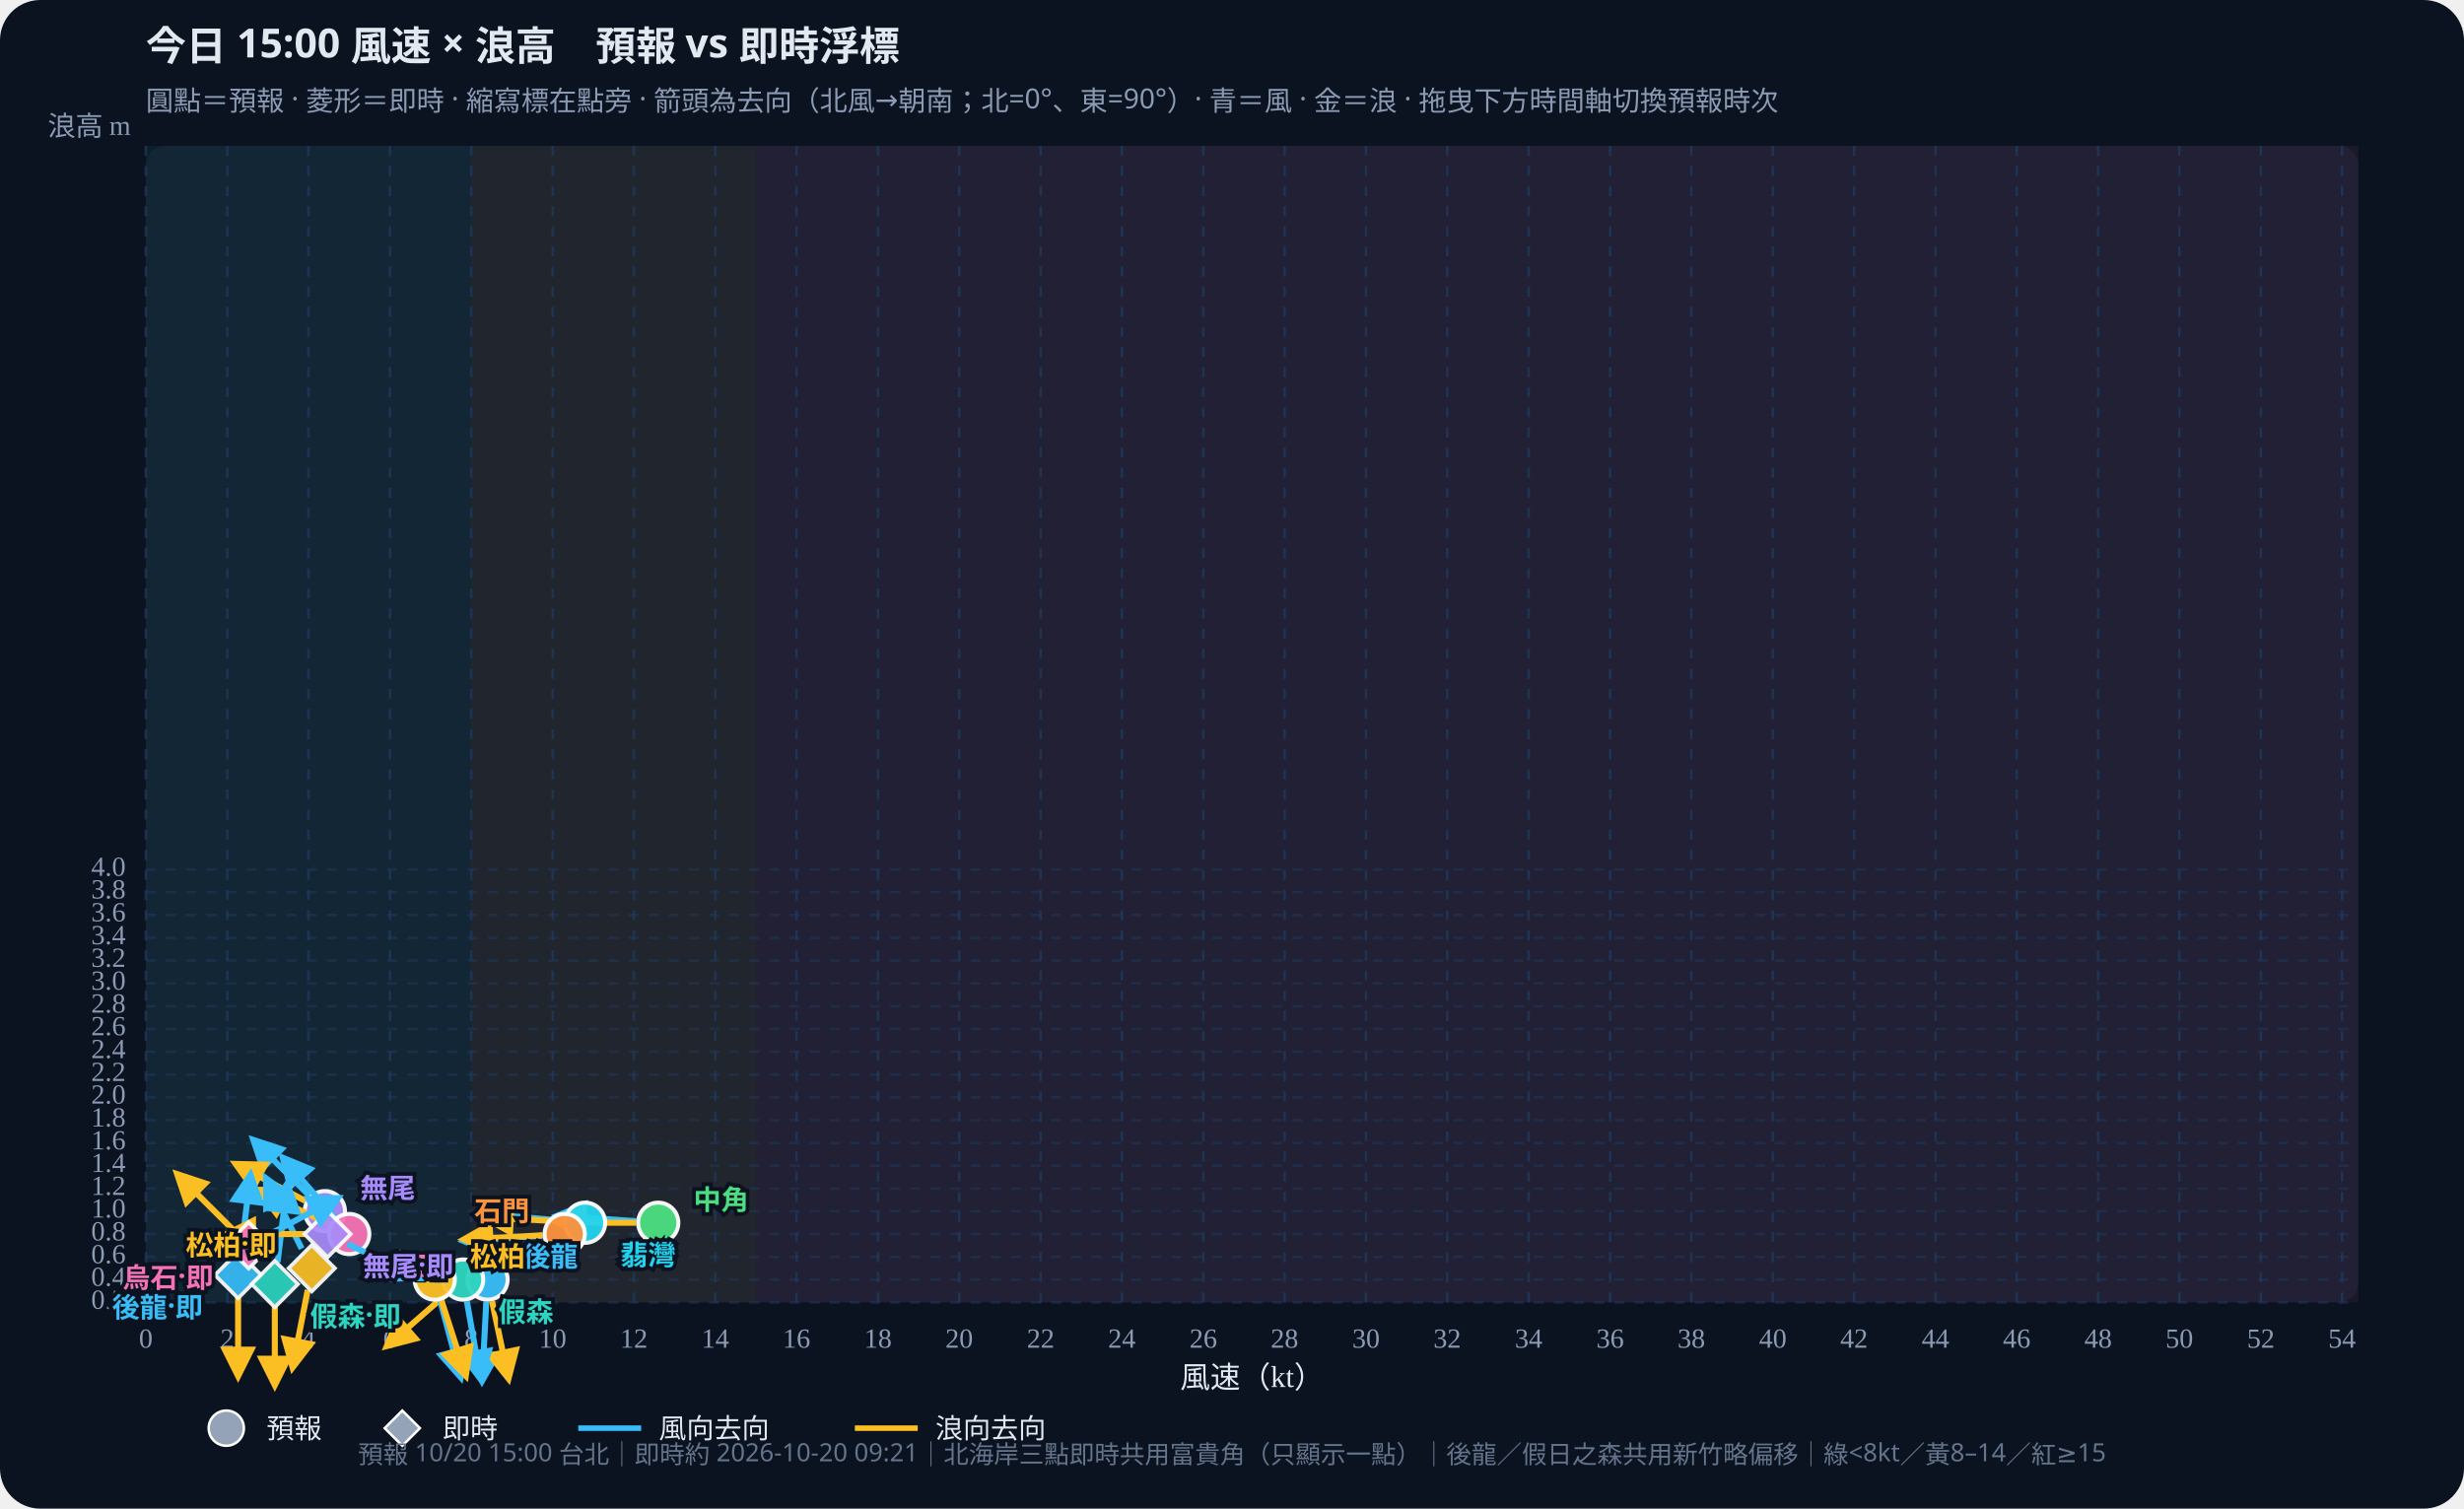
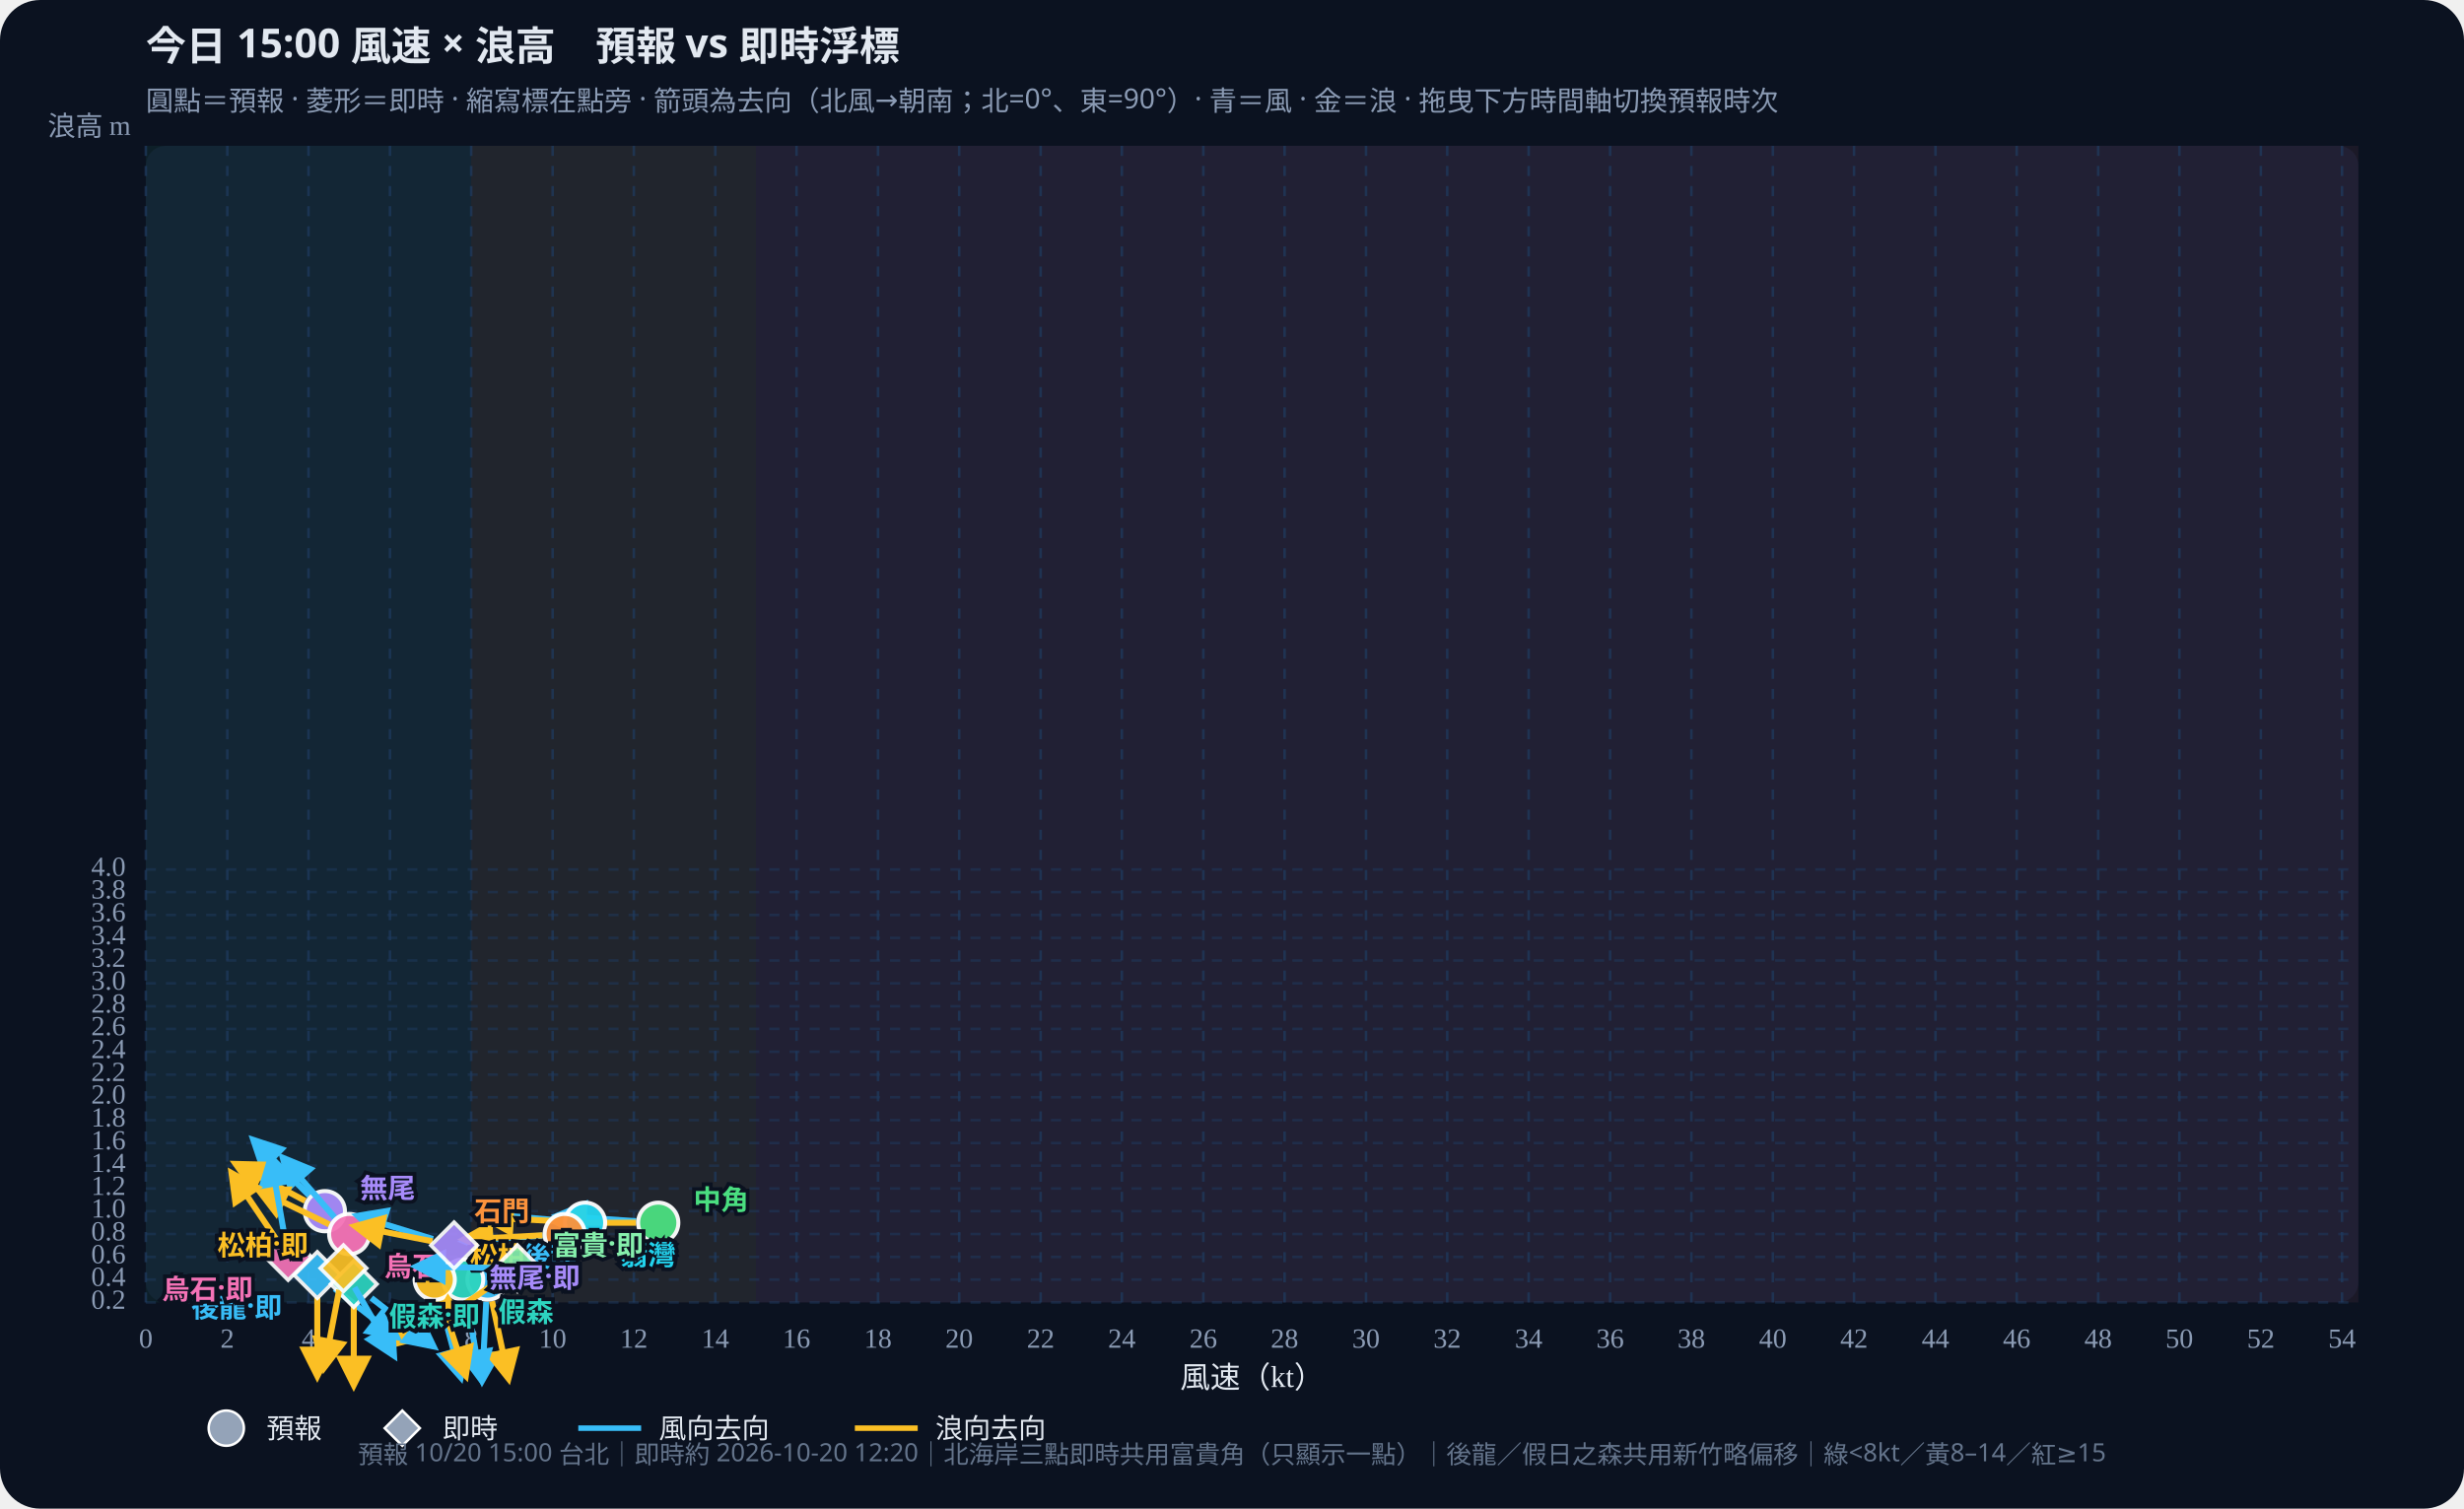
<svg xmlns="http://www.w3.org/2000/svg" id="wws-svg" viewBox="0 0 980 600" role="img" aria-label="風速與浪高散佈圖，可拖曳時間軸切換預報時次" style="width:100%;height:auto;display:block">
  <rect width="980" height="600" fill="#0b1220" rx="16" />
  <rect x="58" y="58" width="880" height="460" fill="#111a2e" rx="8" />
  <rect x="58.0" y="58" width="129.4" height="460" fill="#34d399" opacity="0.07" />
  <rect x="187.4" y="58" width="113.2" height="460" fill="#fbbf24" opacity="0.07" />
  <rect x="300.6" y="58" width="637.4" height="460" fill="#fb7185" opacity="0.07" />
  <defs>
    <marker id="arrow-38bdf8" viewBox="0 0 10 10" refX="8" refY="5" markerWidth="6" markerHeight="6" orient="auto-start-reverse">
      <path d="M0,0 L10,5 L0,10 z" fill="#38bdf8" />
    </marker>
    <marker id="arrow-fbbf24" viewBox="0 0 10 10" refX="8" refY="5" markerWidth="6" markerHeight="6" orient="auto-start-reverse">
      <path d="M0,0 L10,5 L0,10 z" fill="#fbbf24" />
    </marker>
  </defs>
  <text id="wws-title" x="58" y="24" fill="#e2e8f0" font-size="16" font-weight="700" font-family="Noto Sans TC,system-ui,sans-serif">今日 15:00 風速 × 浪高　預報 vs 即時浮標</text>
  <text x="58" y="44" fill="#8b9bb4" font-size="11" font-family="Noto Sans TC,system-ui,sans-serif">圓點＝預報 · 菱形＝即時 · 縮寫標在點旁 · 箭頭為去向（北風→朝南；北=0°、東=90°）· 青＝風 · 金＝浪 · 拖曳下方時間軸切換預報時次</text>
  <line x1="58.0" y1="58" x2="58.0" y2="518" stroke="#1e3a5f" stroke-dasharray="4 4" opacity="0.7" />
  <text x="58.0" y="536" text-anchor="middle" fill="#8b9bb4" font-size="11">0</text>
  <line x1="90.4" y1="58" x2="90.4" y2="518" stroke="#1e3a5f" stroke-dasharray="4 4" opacity="0.7" />
  <text x="90.4" y="536" text-anchor="middle" fill="#8b9bb4" font-size="11">2</text>
  <line x1="122.7" y1="58" x2="122.7" y2="518" stroke="#1e3a5f" stroke-dasharray="4 4" opacity="0.7" />
  <text x="122.7" y="536" text-anchor="middle" fill="#8b9bb4" font-size="11">4</text>
  <line x1="155.1" y1="58" x2="155.1" y2="518" stroke="#1e3a5f" stroke-dasharray="4 4" opacity="0.7" />
  <text x="155.1" y="536" text-anchor="middle" fill="#8b9bb4" font-size="11">6</text>
  <line x1="187.4" y1="58" x2="187.4" y2="518" stroke="#1e3a5f" stroke-dasharray="4 4" opacity="0.7" />
  <text x="187.4" y="536" text-anchor="middle" fill="#8b9bb4" font-size="11">8</text>
  <line x1="219.8" y1="58" x2="219.8" y2="518" stroke="#1e3a5f" stroke-dasharray="4 4" opacity="0.7" />
  <text x="219.8" y="536" text-anchor="middle" fill="#8b9bb4" font-size="11">10</text>
  <line x1="252.1" y1="58" x2="252.1" y2="518" stroke="#1e3a5f" stroke-dasharray="4 4" opacity="0.7" />
  <text x="252.1" y="536" text-anchor="middle" fill="#8b9bb4" font-size="11">12</text>
  <line x1="284.5" y1="58" x2="284.5" y2="518" stroke="#1e3a5f" stroke-dasharray="4 4" opacity="0.7" />
  <text x="284.5" y="536" text-anchor="middle" fill="#8b9bb4" font-size="11">14</text>
  <line x1="316.8" y1="58" x2="316.8" y2="518" stroke="#1e3a5f" stroke-dasharray="4 4" opacity="0.7" />
  <text x="316.8" y="536" text-anchor="middle" fill="#8b9bb4" font-size="11">16</text>
  <line x1="349.2" y1="58" x2="349.2" y2="518" stroke="#1e3a5f" stroke-dasharray="4 4" opacity="0.7" />
  <text x="349.2" y="536" text-anchor="middle" fill="#8b9bb4" font-size="11">18</text>
  <line x1="381.5" y1="58" x2="381.5" y2="518" stroke="#1e3a5f" stroke-dasharray="4 4" opacity="0.7" />
  <text x="381.5" y="536" text-anchor="middle" fill="#8b9bb4" font-size="11">20</text>
  <line x1="413.9" y1="58" x2="413.9" y2="518" stroke="#1e3a5f" stroke-dasharray="4 4" opacity="0.7" />
  <text x="413.9" y="536" text-anchor="middle" fill="#8b9bb4" font-size="11">22</text>
  <line x1="446.2" y1="58" x2="446.2" y2="518" stroke="#1e3a5f" stroke-dasharray="4 4" opacity="0.7" />
  <text x="446.2" y="536" text-anchor="middle" fill="#8b9bb4" font-size="11">24</text>
  <line x1="478.6" y1="58" x2="478.6" y2="518" stroke="#1e3a5f" stroke-dasharray="4 4" opacity="0.7" />
  <text x="478.6" y="536" text-anchor="middle" fill="#8b9bb4" font-size="11">26</text>
  <line x1="510.9" y1="58" x2="510.9" y2="518" stroke="#1e3a5f" stroke-dasharray="4 4" opacity="0.7" />
  <text x="510.9" y="536" text-anchor="middle" fill="#8b9bb4" font-size="11">28</text>
  <line x1="543.3" y1="58" x2="543.3" y2="518" stroke="#1e3a5f" stroke-dasharray="4 4" opacity="0.7" />
  <text x="543.3" y="536" text-anchor="middle" fill="#8b9bb4" font-size="11">30</text>
  <line x1="575.6" y1="58" x2="575.6" y2="518" stroke="#1e3a5f" stroke-dasharray="4 4" opacity="0.7" />
  <text x="575.6" y="536" text-anchor="middle" fill="#8b9bb4" font-size="11">32</text>
  <line x1="608.0" y1="58" x2="608.0" y2="518" stroke="#1e3a5f" stroke-dasharray="4 4" opacity="0.7" />
  <text x="608.0" y="536" text-anchor="middle" fill="#8b9bb4" font-size="11">34</text>
  <line x1="640.4" y1="58" x2="640.4" y2="518" stroke="#1e3a5f" stroke-dasharray="4 4" opacity="0.7" />
  <text x="640.4" y="536" text-anchor="middle" fill="#8b9bb4" font-size="11">36</text>
  <line x1="672.7" y1="58" x2="672.7" y2="518" stroke="#1e3a5f" stroke-dasharray="4 4" opacity="0.7" />
  <text x="672.7" y="536" text-anchor="middle" fill="#8b9bb4" font-size="11">38</text>
  <line x1="705.1" y1="58" x2="705.1" y2="518" stroke="#1e3a5f" stroke-dasharray="4 4" opacity="0.7" />
  <text x="705.1" y="536" text-anchor="middle" fill="#8b9bb4" font-size="11">40</text>
  <line x1="737.4" y1="58" x2="737.4" y2="518" stroke="#1e3a5f" stroke-dasharray="4 4" opacity="0.7" />
  <text x="737.4" y="536" text-anchor="middle" fill="#8b9bb4" font-size="11">42</text>
  <line x1="769.8" y1="58" x2="769.8" y2="518" stroke="#1e3a5f" stroke-dasharray="4 4" opacity="0.7" />
  <text x="769.8" y="536" text-anchor="middle" fill="#8b9bb4" font-size="11">44</text>
  <line x1="802.1" y1="58" x2="802.1" y2="518" stroke="#1e3a5f" stroke-dasharray="4 4" opacity="0.7" />
  <text x="802.1" y="536" text-anchor="middle" fill="#8b9bb4" font-size="11">46</text>
  <line x1="834.5" y1="58" x2="834.5" y2="518" stroke="#1e3a5f" stroke-dasharray="4 4" opacity="0.7" />
  <text x="834.5" y="536" text-anchor="middle" fill="#8b9bb4" font-size="11">48</text>
  <line x1="866.8" y1="58" x2="866.8" y2="518" stroke="#1e3a5f" stroke-dasharray="4 4" opacity="0.7" />
  <text x="866.8" y="536" text-anchor="middle" fill="#8b9bb4" font-size="11">50</text>
  <line x1="899.2" y1="58" x2="899.2" y2="518" stroke="#1e3a5f" stroke-dasharray="4 4" opacity="0.7" />
  <text x="899.2" y="536" text-anchor="middle" fill="#8b9bb4" font-size="11">52</text>
  <line x1="931.5" y1="58" x2="931.5" y2="518" stroke="#1e3a5f" stroke-dasharray="4 4" opacity="0.7" />
  <text x="931.5" y="536" text-anchor="middle" fill="#8b9bb4" font-size="11">54</text>
  <line x1="58" y1="518.0" x2="938" y2="518.0" stroke="#1e3a5f" stroke-dasharray="4 4" opacity="0.5" />
  <text x="50" y="518.0" text-anchor="end" dominant-baseline="middle" fill="#8b9bb4" font-size="11">0.2</text>
  <line x1="58" y1="508.9" x2="938" y2="508.9" stroke="#1e3a5f" stroke-dasharray="4 4" opacity="0.5" />
  <text x="50" y="508.9" text-anchor="end" dominant-baseline="middle" fill="#8b9bb4" font-size="11">0.4</text>
  <line x1="58" y1="499.9" x2="938" y2="499.9" stroke="#1e3a5f" stroke-dasharray="4 4" opacity="0.5" />
  <text x="50" y="499.9" text-anchor="end" dominant-baseline="middle" fill="#8b9bb4" font-size="11">0.6</text>
  <line x1="58" y1="490.8" x2="938" y2="490.8" stroke="#1e3a5f" stroke-dasharray="4 4" opacity="0.5" />
  <text x="50" y="490.8" text-anchor="end" dominant-baseline="middle" fill="#8b9bb4" font-size="11">0.8</text>
  <line x1="58" y1="481.7" x2="938" y2="481.7" stroke="#1e3a5f" stroke-dasharray="4 4" opacity="0.5" />
  <text x="50" y="481.7" text-anchor="end" dominant-baseline="middle" fill="#8b9bb4" font-size="11">1.0</text>
  <line x1="58" y1="472.7" x2="938" y2="472.7" stroke="#1e3a5f" stroke-dasharray="4 4" opacity="0.5" />
  <text x="50" y="472.7" text-anchor="end" dominant-baseline="middle" fill="#8b9bb4" font-size="11">1.2</text>
  <line x1="58" y1="463.6" x2="938" y2="463.6" stroke="#1e3a5f" stroke-dasharray="4 4" opacity="0.5" />
  <text x="50" y="463.6" text-anchor="end" dominant-baseline="middle" fill="#8b9bb4" font-size="11">1.4</text>
  <line x1="58" y1="454.6" x2="938" y2="454.6" stroke="#1e3a5f" stroke-dasharray="4 4" opacity="0.5" />
  <text x="50" y="454.6" text-anchor="end" dominant-baseline="middle" fill="#8b9bb4" font-size="11">1.6</text>
  <line x1="58" y1="445.5" x2="938" y2="445.5" stroke="#1e3a5f" stroke-dasharray="4 4" opacity="0.5" />
  <text x="50" y="445.5" text-anchor="end" dominant-baseline="middle" fill="#8b9bb4" font-size="11">1.8</text>
  <line x1="58" y1="436.4" x2="938" y2="436.4" stroke="#1e3a5f" stroke-dasharray="4 4" opacity="0.5" />
  <text x="50" y="436.4" text-anchor="end" dominant-baseline="middle" fill="#8b9bb4" font-size="11">2.0</text>
  <line x1="58" y1="427.4" x2="938" y2="427.4" stroke="#1e3a5f" stroke-dasharray="4 4" opacity="0.5" />
  <text x="50" y="427.4" text-anchor="end" dominant-baseline="middle" fill="#8b9bb4" font-size="11">2.2</text>
  <line x1="58" y1="418.3" x2="938" y2="418.3" stroke="#1e3a5f" stroke-dasharray="4 4" opacity="0.5" />
  <text x="50" y="418.3" text-anchor="end" dominant-baseline="middle" fill="#8b9bb4" font-size="11">2.4</text>
  <line x1="58" y1="409.2" x2="938" y2="409.2" stroke="#1e3a5f" stroke-dasharray="4 4" opacity="0.5" />
  <text x="50" y="409.2" text-anchor="end" dominant-baseline="middle" fill="#8b9bb4" font-size="11">2.6</text>
  <line x1="58" y1="400.2" x2="938" y2="400.2" stroke="#1e3a5f" stroke-dasharray="4 4" opacity="0.5" />
  <text x="50" y="400.2" text-anchor="end" dominant-baseline="middle" fill="#8b9bb4" font-size="11">2.8</text>
  <line x1="58" y1="391.1" x2="938" y2="391.1" stroke="#1e3a5f" stroke-dasharray="4 4" opacity="0.5" />
  <text x="50" y="391.1" text-anchor="end" dominant-baseline="middle" fill="#8b9bb4" font-size="11">3.0</text>
  <line x1="58" y1="382.0" x2="938" y2="382.0" stroke="#1e3a5f" stroke-dasharray="4 4" opacity="0.5" />
  <text x="50" y="382.0" text-anchor="end" dominant-baseline="middle" fill="#8b9bb4" font-size="11">3.2</text>
  <line x1="58" y1="373.0" x2="938" y2="373.0" stroke="#1e3a5f" stroke-dasharray="4 4" opacity="0.5" />
  <text x="50" y="373.0" text-anchor="end" dominant-baseline="middle" fill="#8b9bb4" font-size="11">3.4</text>
  <line x1="58" y1="363.9" x2="938" y2="363.9" stroke="#1e3a5f" stroke-dasharray="4 4" opacity="0.5" />
  <text x="50" y="363.9" text-anchor="end" dominant-baseline="middle" fill="#8b9bb4" font-size="11">3.6</text>
  <line x1="58" y1="354.8" x2="938" y2="354.8" stroke="#1e3a5f" stroke-dasharray="4 4" opacity="0.5" />
  <text x="50" y="354.8" text-anchor="end" dominant-baseline="middle" fill="#8b9bb4" font-size="11">3.8</text>
  <line x1="58" y1="345.8" x2="938" y2="345.8" stroke="#1e3a5f" stroke-dasharray="4 4" opacity="0.5" />
  <text x="50" y="345.8" text-anchor="end" dominant-baseline="middle" fill="#8b9bb4" font-size="11">4.0</text>
  <text x="498" y="552" text-anchor="middle" fill="#e2e8f0" font-size="12">風速（kt）</text>
  <text x="52" y="54" text-anchor="end" fill="#8b9bb4" font-size="11">浪高 m</text>
  <g id="wws-forecast-layer">
    <line x1="193.4" y1="517.7" x2="191.8" y2="548.9" stroke="#38bdf8" stroke-width="2.4" marker-end="url(#arrow-38bdf8)" />
    <line x1="195.7" y1="517.5" x2="202.2" y2="548.1" stroke="#fbbf24" stroke-width="2.4" marker-end="url(#arrow-fbbf24)" />
    <circle cx="193.9" cy="508.9" r="8.0" fill="#38bdf8" stroke="#fff" stroke-width="1.6" opacity="0.95" />
    <line x1="185.7" y1="517.6" x2="191.1" y2="548.3" stroke="#38bdf8" stroke-width="2.4" marker-end="url(#arrow-38bdf8)" />
    <line x1="177.5" y1="514.7" x2="154.0" y2="535.2" stroke="#fbbf24" stroke-width="2.4" marker-end="url(#arrow-fbbf24)" />
    <circle cx="184.2" cy="508.9" r="8.0" fill="#2dd4bf" stroke="#fff" stroke-width="1.6" opacity="0.95" />
    <line x1="175.1" y1="517.4" x2="183.2" y2="547.6" stroke="#38bdf8" stroke-width="2.4" marker-end="url(#arrow-38bdf8)" />
    <line x1="175.6" y1="517.3" x2="185.2" y2="547.0" stroke="#fbbf24" stroke-width="2.4" marker-end="url(#arrow-fbbf24)" />
    <circle cx="172.9" cy="508.9" r="8.0" fill="#fbbf24" stroke="#fff" stroke-width="1.6" opacity="0.95" />
    <line x1="253.0" y1="485.7" x2="221.9" y2="483.5" stroke="#38bdf8" stroke-width="2.4" marker-end="url(#arrow-38bdf8)" />
    <line x1="253.0" y1="486.3" x2="221.8" y2="486.3" stroke="#fbbf24" stroke-width="2.4" marker-end="url(#arrow-fbbf24)" />
    <circle cx="261.8" cy="486.3" r="8.0" fill="#4ade80" stroke="#fff" stroke-width="1.6" opacity="0.95" />
    <line x1="223.9" y1="485.5" x2="192.9" y2="482.8" stroke="#38bdf8" stroke-width="2.4" marker-end="url(#arrow-38bdf8)" />
    <line x1="223.9" y1="485.8" x2="192.8" y2="484.2" stroke="#fbbf24" stroke-width="2.4" marker-end="url(#arrow-fbbf24)" />
    <circle cx="232.7" cy="486.3" r="8.0" fill="#22d3ee" stroke="#fff" stroke-width="1.6" opacity="0.95" />
    <line x1="215.8" y1="491.4" x2="184.7" y2="493.6" stroke="#38bdf8" stroke-width="2.4" marker-end="url(#arrow-38bdf8)" />
    <line x1="215.8" y1="491.3" x2="184.7" y2="492.9" stroke="#fbbf24" stroke-width="2.4" marker-end="url(#arrow-fbbf24)" />
    <circle cx="224.6" cy="490.8" r="8.0" fill="#fb923c" stroke="#fff" stroke-width="1.6" opacity="0.95" />
    <line x1="123.0" y1="475.5" x2="100.9" y2="453.5" stroke="#38bdf8" stroke-width="2.4" marker-end="url(#arrow-38bdf8)" />
    <line x1="121.4" y1="477.6" x2="93.9" y2="463.0" stroke="#fbbf24" stroke-width="2.4" marker-end="url(#arrow-fbbf24)" />
    <circle cx="129.2" cy="481.7" r="8.0" fill="#a78bfa" stroke="#fff" stroke-width="1.6" opacity="0.95" />
    <line x1="133.1" y1="484.2" x2="112.6" y2="460.6" stroke="#38bdf8" stroke-width="2.4" marker-end="url(#arrow-38bdf8)" />
    <line x1="131.0" y1="487.0" x2="102.9" y2="473.3" stroke="#fbbf24" stroke-width="2.4" marker-end="url(#arrow-fbbf24)" />
    <circle cx="138.9" cy="490.8" r="8.0" fill="#f472b6" stroke="#fff" stroke-width="1.6" opacity="0.95" />
    <text x="207.9" y="498.9" text-anchor="start" dominant-baseline="central" fill="#38bdf8" font-size="11" font-weight="700" font-family="Noto Sans TC,system-ui,sans-serif" stroke="#0b1220" stroke-width="3" paint-order="stroke">後龍</text>
    <text x="198.2" y="520.9" text-anchor="start" dominant-baseline="central" fill="#2dd4bf" font-size="11" font-weight="700" font-family="Noto Sans TC,system-ui,sans-serif" stroke="#0b1220" stroke-width="3" paint-order="stroke">假森</text>
    <text x="186.9" y="498.9" text-anchor="start" dominant-baseline="central" fill="#fbbf24" font-size="11" font-weight="700" font-family="Noto Sans TC,system-ui,sans-serif" stroke="#0b1220" stroke-width="3" paint-order="stroke">松柏</text>
    <text x="275.8" y="476.3" text-anchor="start" dominant-baseline="central" fill="#4ade80" font-size="11" font-weight="700" font-family="Noto Sans TC,system-ui,sans-serif" stroke="#0b1220" stroke-width="3" paint-order="stroke">中角</text>
    <text x="246.7" y="498.3" text-anchor="start" dominant-baseline="central" fill="#22d3ee" font-size="11" font-weight="700" font-family="Noto Sans TC,system-ui,sans-serif" stroke="#0b1220" stroke-width="3" paint-order="stroke">翡灣</text>
    <text x="210.6" y="480.8" text-anchor="end" dominant-baseline="central" fill="#fb923c" font-size="11" font-weight="700" font-family="Noto Sans TC,system-ui,sans-serif" stroke="#0b1220" stroke-width="3" paint-order="stroke">石門</text>
    <text x="143.2" y="471.7" text-anchor="start" dominant-baseline="central" fill="#a78bfa" font-size="11" font-weight="700" font-family="Noto Sans TC,system-ui,sans-serif" stroke="#0b1220" stroke-width="3" paint-order="stroke">無尾</text>
    <text x="152.9" y="502.8" text-anchor="start" dominant-baseline="central" fill="#f472b6" font-size="11" font-weight="700" font-family="Noto Sans TC,system-ui,sans-serif" stroke="#0b1220" stroke-width="3" paint-order="stroke">烏石</text>
  </g>
  <g id="wws-live-layer">
-     <line x1="95.8" y1="498.4" x2="99.6" y2="467.4" stroke="#38bdf8" stroke-width="2.4" marker-end="url(#arrow-38bdf8)" />
-     <line x1="94.7" y1="515.9" x2="94.7" y2="547.1" stroke="#fbbf24" stroke-width="2.4" marker-end="url(#arrow-fbbf24)" />
-     <polygon points="94.7,497.9 103.9,507.1 94.7,516.3 85.5,507.1" fill="#38bdf8" stroke="#fff" stroke-width="1.5" opacity="0.92" />
-     <line x1="110.4" y1="502.0" x2="114.2" y2="471.0" stroke="#38bdf8" stroke-width="2.4" marker-end="url(#arrow-38bdf8)" />
-     <line x1="109.3" y1="519.5" x2="109.3" y2="550.7" stroke="#fbbf24" stroke-width="2.4" marker-end="url(#arrow-fbbf24)" />
-     <polygon points="109.3,501.5 118.5,510.7 109.3,519.9 100.1,510.7" fill="#2dd4bf" stroke="#fff" stroke-width="1.5" opacity="0.92" />
-     <line x1="120.0" y1="496.6" x2="105.9" y2="468.8" stroke="#38bdf8" stroke-width="2.4" marker-end="url(#arrow-38bdf8)" />
-     <line x1="122.4" y1="513.0" x2="116.4" y2="543.7" stroke="#fbbf24" stroke-width="2.4" marker-end="url(#arrow-fbbf24)" />
-     <polygon points="124.0,495.2 133.2,504.4 124.0,513.6 114.8,504.4" fill="#fbbf24" stroke="#fff" stroke-width="1.5" opacity="0.92" />
-     <line x1="138.2" y1="494.7" x2="166.3" y2="508.3" stroke="#38bdf8" stroke-width="2.4" marker-end="url(#arrow-38bdf8)" />
-     <line x1="121.5" y1="490.8" x2="90.3" y2="490.8" stroke="#fbbf24" stroke-width="2.4" marker-end="url(#arrow-fbbf24)" />
-     <polygon points="130.3,481.6 139.5,490.8 130.3,500.0 121.1,490.8" fill="#a78bfa" stroke="#fff" stroke-width="1.5" opacity="0.92" />
-     <line x1="106.6" y1="491.2" x2="134.2" y2="476.6" stroke="#38bdf8" stroke-width="2.4" marker-end="url(#arrow-38bdf8)" />
-     <line x1="92.7" y1="489.1" x2="70.6" y2="467.1" stroke="#fbbf24" stroke-width="2.4" marker-end="url(#arrow-fbbf24)" />
-     <polygon points="98.9,486.1 108.1,495.3 98.9,504.5 89.7,495.3" fill="#f472b6" stroke="#fff" stroke-width="1.5" opacity="0.92" />
-     <text x="80.7" y="519.1" text-anchor="end" dominant-baseline="central" fill="#38bdf8" font-size="11" font-weight="700" font-family="Noto Sans TC,system-ui,sans-serif" stroke="#0b1220" stroke-width="3" paint-order="stroke">後龍·即</text>
-     <text x="123.3" y="522.7" text-anchor="start" dominant-baseline="central" fill="#2dd4bf" font-size="11" font-weight="700" font-family="Noto Sans TC,system-ui,sans-serif" stroke="#0b1220" stroke-width="3" paint-order="stroke">假森·即</text>
-     <text x="110.0" y="494.4" text-anchor="end" dominant-baseline="central" fill="#fbbf24" font-size="11" font-weight="700" font-family="Noto Sans TC,system-ui,sans-serif" stroke="#0b1220" stroke-width="3" paint-order="stroke">松柏·即</text>
-     <text x="144.3" y="502.8" text-anchor="start" dominant-baseline="central" fill="#a78bfa" font-size="11" font-weight="700" font-family="Noto Sans TC,system-ui,sans-serif" stroke="#0b1220" stroke-width="3" paint-order="stroke">無尾·即</text>
-     <text x="84.9" y="507.3" text-anchor="end" dominant-baseline="central" fill="#f472b6" font-size="11" font-weight="700" font-family="Noto Sans TC,system-ui,sans-serif" stroke="#0b1220" stroke-width="3" paint-order="stroke">烏石·即</text>
+     <line x1="133.1" y1="512.5" x2="157.7" y2="531.7" stroke="#38bdf8" stroke-width="2.4" marker-end="url(#arrow-38bdf8)" />
+     <line x1="126.2" y1="515.9" x2="126.2" y2="547.1" stroke="#fbbf24" stroke-width="2.4" marker-end="url(#arrow-fbbf24)" />
+     <polygon points="126.2,497.9 135.4,507.1 126.2,516.3 117.0,507.1" fill="#38bdf8" stroke="#fff" stroke-width="1.5" opacity="0.92" />
+     <line x1="147.7" y1="516.2" x2="172.3" y2="535.4" stroke="#38bdf8" stroke-width="2.4" marker-end="url(#arrow-38bdf8)" />
+     <line x1="140.7" y1="519.5" x2="140.7" y2="550.7" stroke="#fbbf24" stroke-width="2.4" marker-end="url(#arrow-fbbf24)" />
+     <polygon points="140.7,501.5 149.9,510.7 140.7,519.9 131.5,510.7" fill="#2dd4bf" stroke="#fff" stroke-width="1.5" opacity="0.92" />
+     <line x1="141.0" y1="512.0" x2="156.6" y2="539.0" stroke="#38bdf8" stroke-width="2.4" marker-end="url(#arrow-38bdf8)" />
+     <line x1="134.9" y1="513.0" x2="129.0" y2="543.7" stroke="#fbbf24" stroke-width="2.4" marker-end="url(#arrow-fbbf24)" />
+     <polygon points="136.6,495.2 145.8,504.4 136.6,513.6 127.4,504.4" fill="#fbbf24" stroke="#fff" stroke-width="1.5" opacity="0.92" />
+     <line x1="197.0" y1="504.3" x2="165.8" y2="503.7" stroke="#38bdf8" stroke-width="2.4" marker-end="url(#arrow-38bdf8)" />
+     <line x1="198.5" y1="509.3" x2="172.6" y2="526.8" stroke="#fbbf24" stroke-width="2.4" marker-end="url(#arrow-fbbf24)" />
+     <polygon points="205.8,495.2 215.0,504.4 205.8,513.6 196.6,504.4" fill="#86efac" stroke="#fff" stroke-width="1.5" opacity="0.92" />
+     <line x1="172.2" y1="492.8" x2="142.4" y2="483.6" stroke="#38bdf8" stroke-width="2.4" marker-end="url(#arrow-38bdf8)" />
+     <line x1="172.0" y1="493.7" x2="141.4" y2="487.7" stroke="#fbbf24" stroke-width="2.4" marker-end="url(#arrow-fbbf24)" />
+     <polygon points="180.6,486.1 189.8,495.3 180.6,504.5 171.4,495.3" fill="#a78bfa" stroke="#fff" stroke-width="1.5" opacity="0.92" />
+     <line x1="113.1" y1="491.2" x2="107.7" y2="460.5" stroke="#38bdf8" stroke-width="2.4" marker-end="url(#arrow-38bdf8)" />
+     <line x1="109.7" y1="492.6" x2="92.2" y2="466.7" stroke="#fbbf24" stroke-width="2.4" marker-end="url(#arrow-fbbf24)" />
+     <polygon points="114.6,490.7 123.8,499.9 114.6,509.1 105.4,499.9" fill="#f472b6" stroke="#fff" stroke-width="1.5" opacity="0.92" />
+     <text x="112.2" y="519.1" text-anchor="end" dominant-baseline="central" fill="#38bdf8" font-size="11" font-weight="700" font-family="Noto Sans TC,system-ui,sans-serif" stroke="#0b1220" stroke-width="3" paint-order="stroke">後龍·即</text>
+     <text x="154.7" y="522.7" text-anchor="start" dominant-baseline="central" fill="#2dd4bf" font-size="11" font-weight="700" font-family="Noto Sans TC,system-ui,sans-serif" stroke="#0b1220" stroke-width="3" paint-order="stroke">假森·即</text>
+     <text x="122.6" y="494.4" text-anchor="end" dominant-baseline="central" fill="#fbbf24" font-size="11" font-weight="700" font-family="Noto Sans TC,system-ui,sans-serif" stroke="#0b1220" stroke-width="3" paint-order="stroke">松柏·即</text>
+     <text x="219.8" y="494.4" text-anchor="start" dominant-baseline="central" fill="#86efac" font-size="11" font-weight="700" font-family="Noto Sans TC,system-ui,sans-serif" stroke="#0b1220" stroke-width="3" paint-order="stroke">富貴·即</text>
+     <text x="194.6" y="507.3" text-anchor="start" dominant-baseline="central" fill="#a78bfa" font-size="11" font-weight="700" font-family="Noto Sans TC,system-ui,sans-serif" stroke="#0b1220" stroke-width="3" paint-order="stroke">無尾·即</text>
+     <text x="100.6" y="511.9" text-anchor="end" dominant-baseline="central" fill="#f472b6" font-size="11" font-weight="700" font-family="Noto Sans TC,system-ui,sans-serif" stroke="#0b1220" stroke-width="3" paint-order="stroke">烏石·即</text>
  </g>
  <circle cx="90" cy="568" r="7" fill="#94a3b8" stroke="#fff" />
  <text x="106" y="572" fill="#e2e8f0" font-size="11" font-family="Noto Sans TC,system-ui,sans-serif">預報</text>
  <polygon points="160,561 167,568 160,575 153,568" fill="#94a3b8" stroke="#fff" />
  <text x="176" y="572" fill="#e2e8f0" font-size="11" font-family="Noto Sans TC,system-ui,sans-serif">即時</text>
  <line x1="230" y1="568" x2="255" y2="568" stroke="#38bdf8" stroke-width="2.2" />
  <text x="262" y="572" fill="#e2e8f0" font-size="11" font-family="Noto Sans TC,system-ui,sans-serif">風向去向</text>
  <line x1="340" y1="568" x2="365" y2="568" stroke="#fbbf24" stroke-width="2.2" />
  <text x="372" y="572" fill="#e2e8f0" font-size="11" font-family="Noto Sans TC,system-ui,sans-serif">浪向去向</text>
-   <text id="wws-foot" x="490" y="582" text-anchor="middle" fill="#64748b" font-size="10" font-family="Noto Sans TC,system-ui,sans-serif">預報 10/20 15:00 台北｜即時約 2026-10-20 09:21｜北海岸三點即時共用富貴角（只顯示一點）｜後龍／假日之森共用新竹略偏移｜綠&lt;8kt／黃8–14／紅≥15</text>
+   <text id="wws-foot" x="490" y="582" text-anchor="middle" fill="#64748b" font-size="10" font-family="Noto Sans TC,system-ui,sans-serif">預報 10/20 15:00 台北｜即時約 2026-10-20 12:20｜北海岸三點即時共用富貴角（只顯示一點）｜後龍／假日之森共用新竹略偏移｜綠&lt;8kt／黃8–14／紅≥15</text>
</svg>
